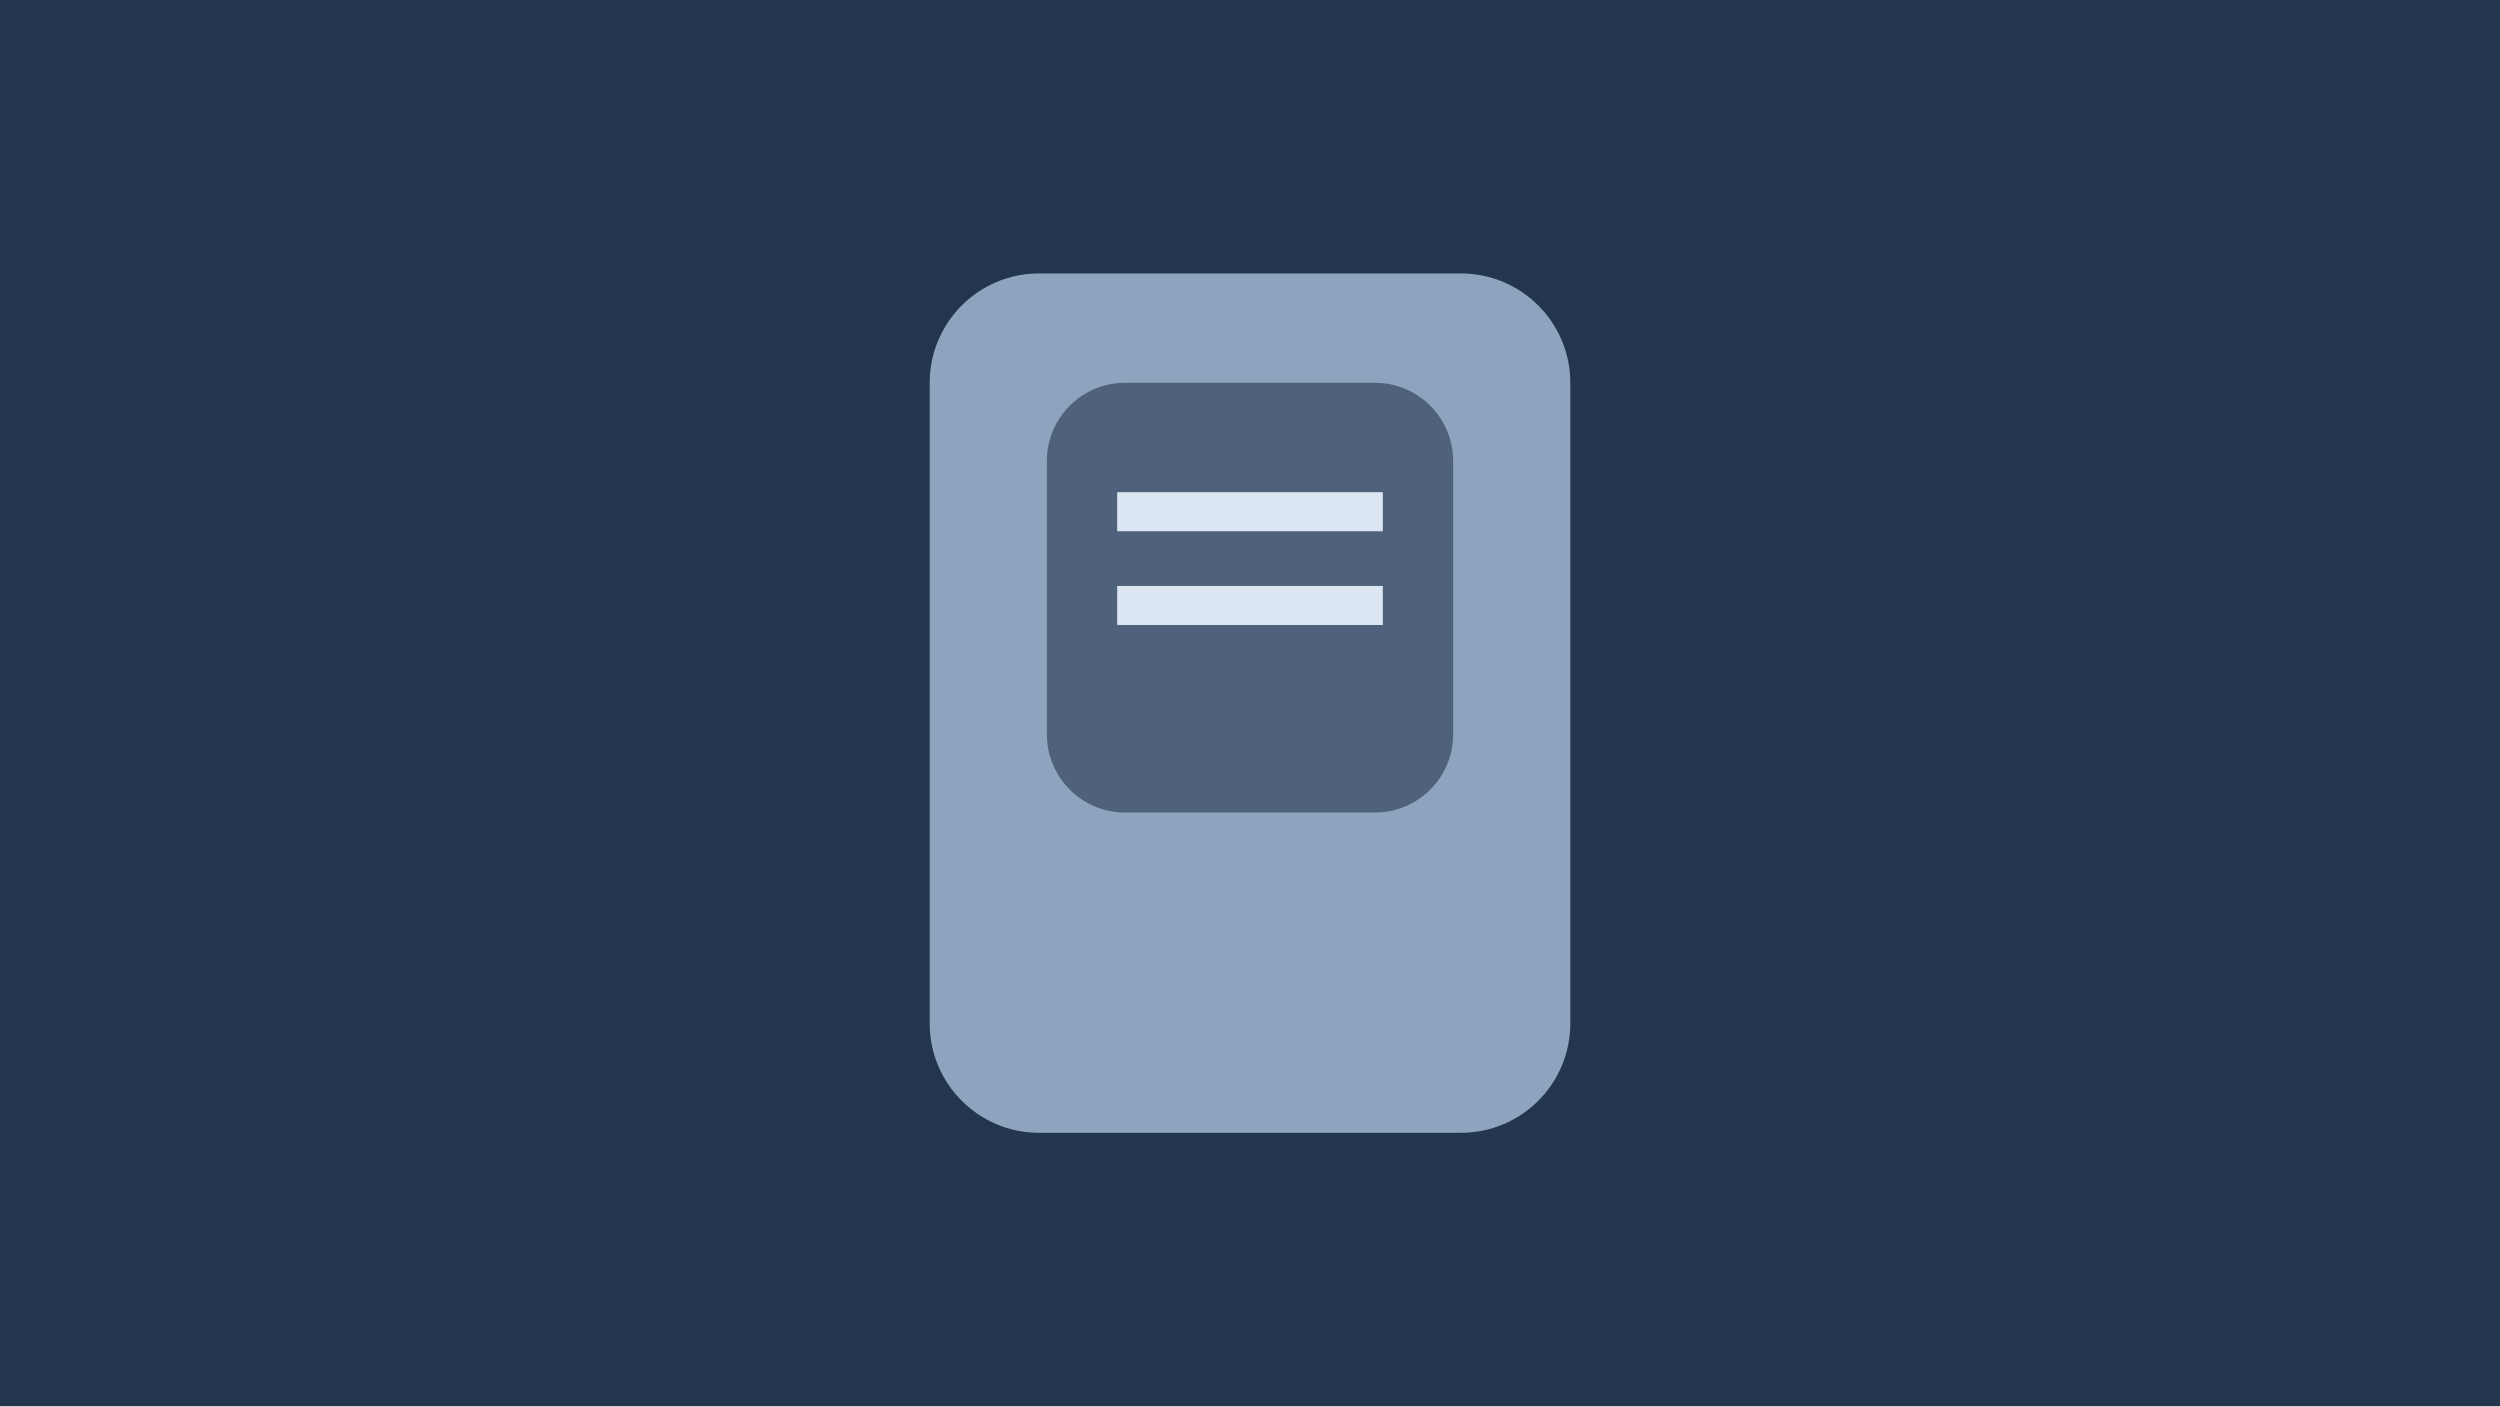
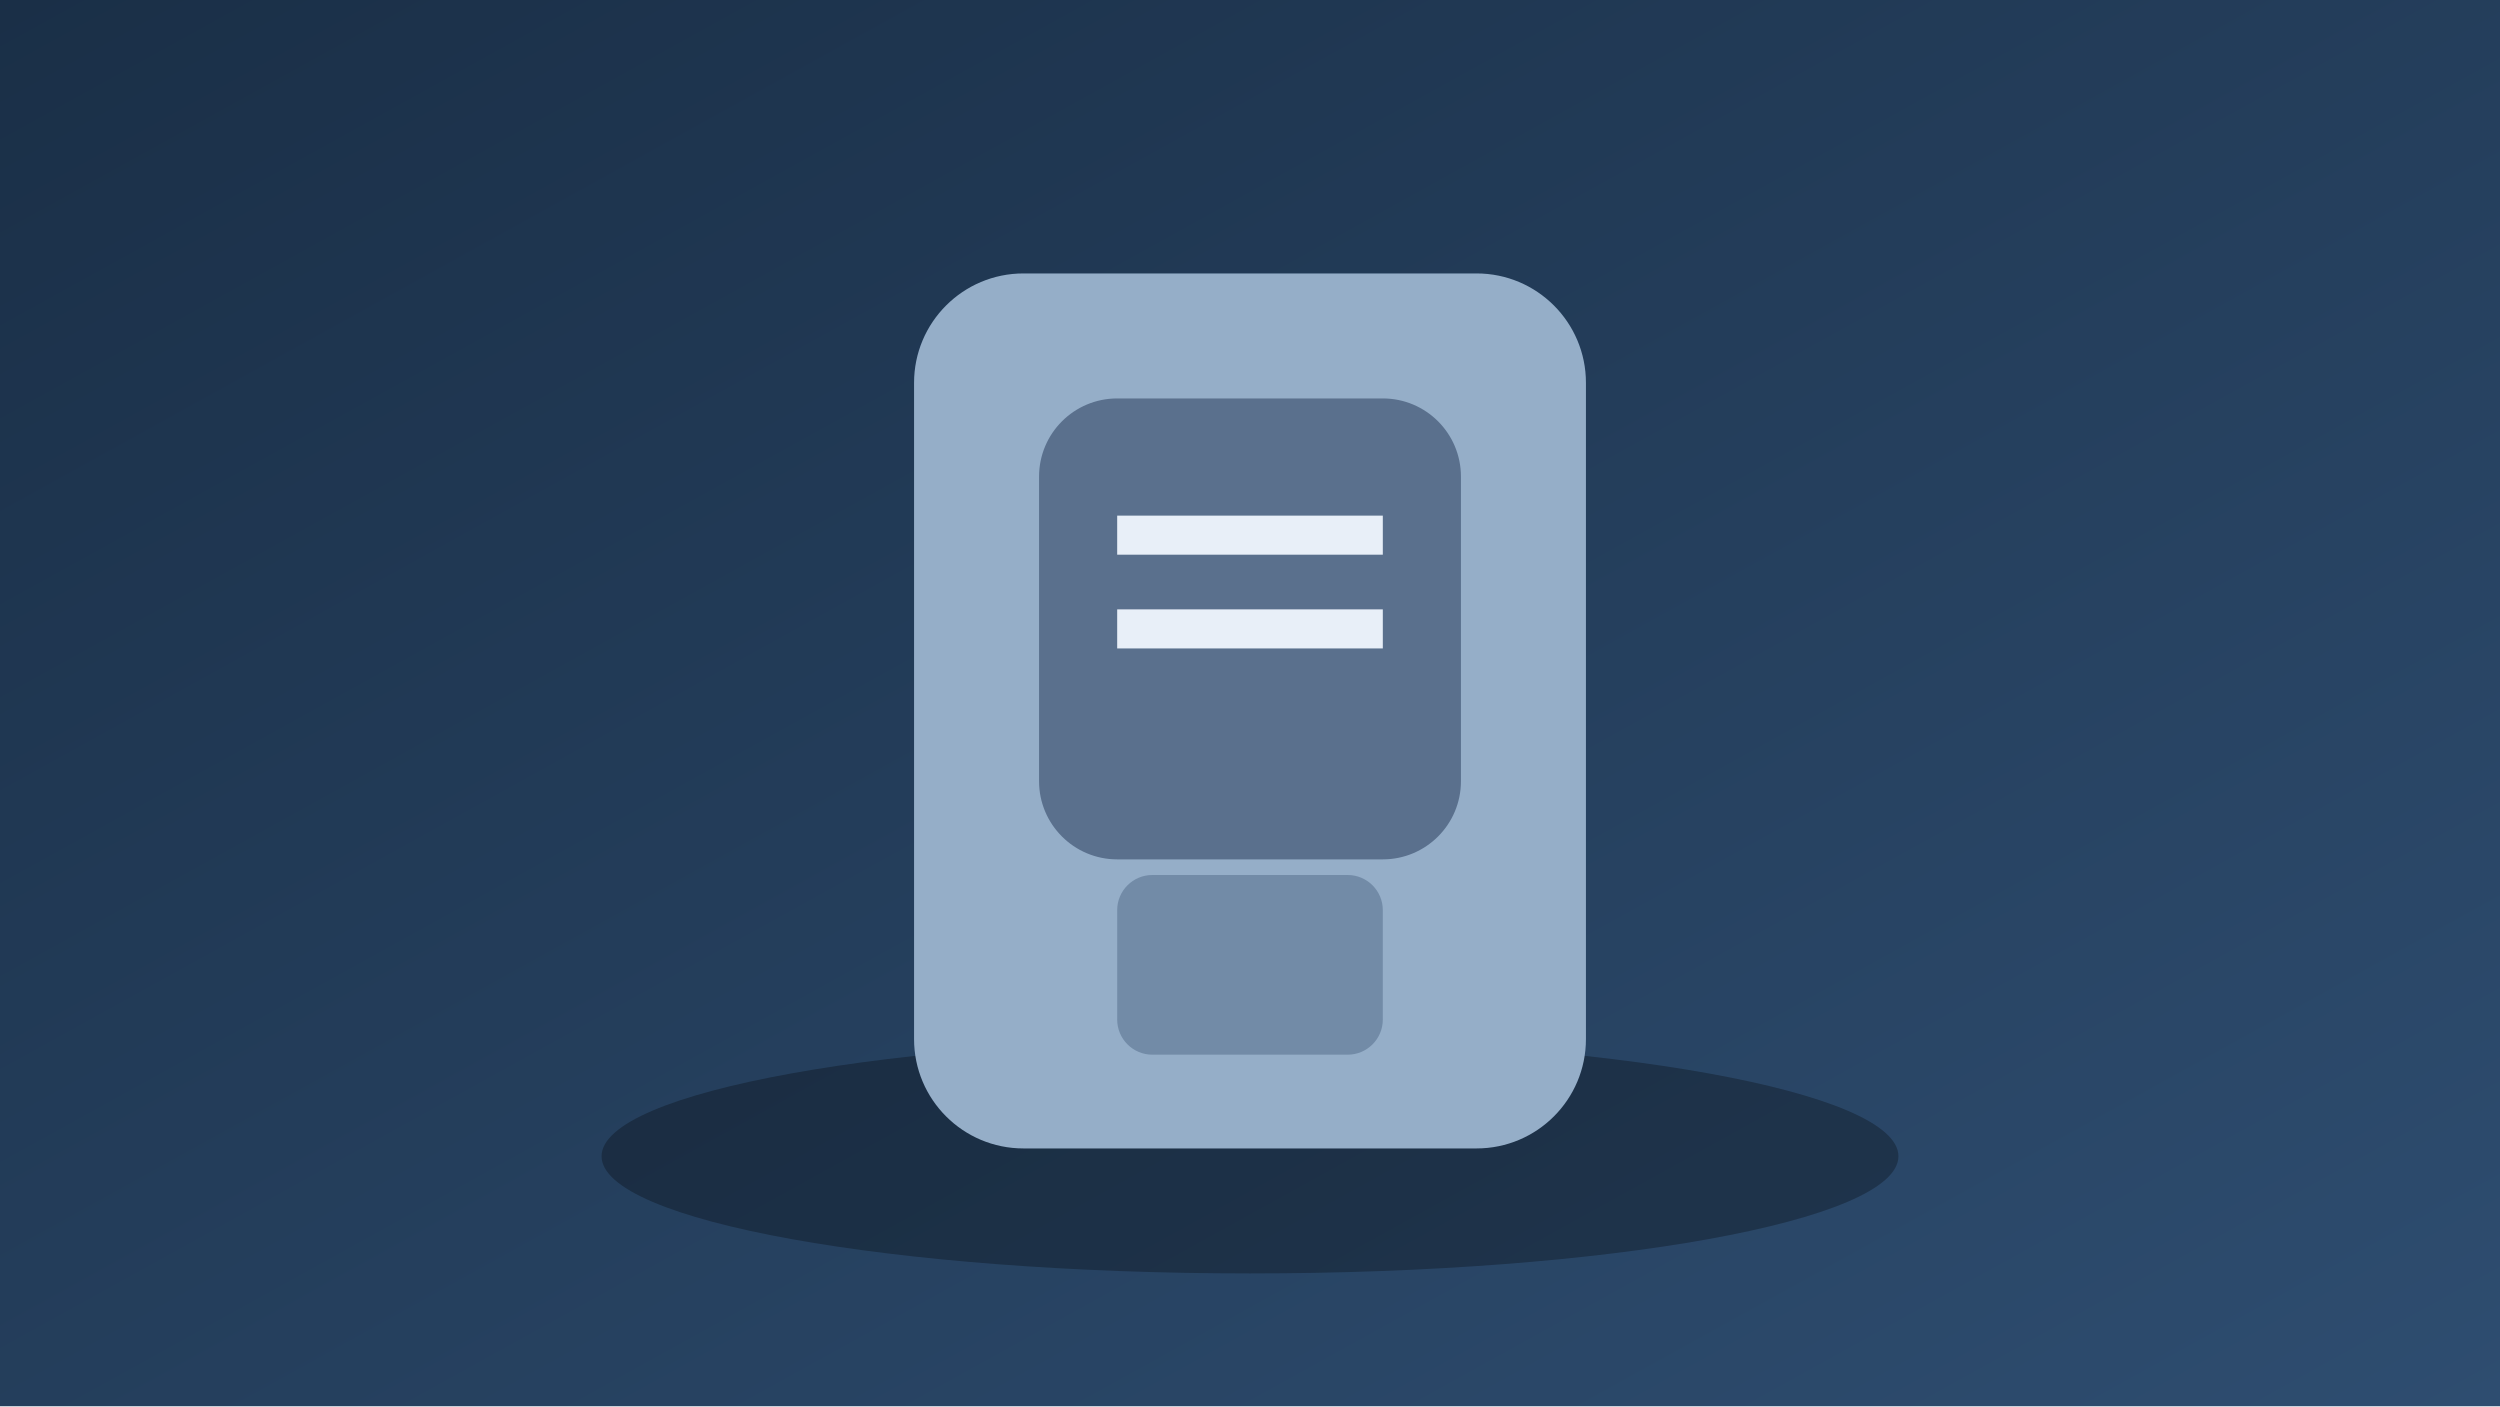
<svg xmlns="http://www.w3.org/2000/svg" width="640" height="360" viewBox="0 0 640 360">
-   <rect width="640" height="360" fill="#22364d" />
-   <rect x="238" y="70" width="164" height="220" rx="28" fill="#8ea3bd" />
-   <rect x="268" y="98" width="104" height="110" rx="20" fill="#4e627b" />
-   <rect x="286" y="126" width="68" height="10" fill="#dce6f2" />
-   <rect x="286" y="150" width="68" height="10" fill="#dce6f2" />
+   <defs>
+     <linearGradient id="bg" x1="0" y1="0" x2="1" y2="1">
+       <stop offset="0%" stop-color="#1a2f47" />
+       <stop offset="100%" stop-color="#2e4d70" />
+     </linearGradient>
+   </defs>
+   <rect width="640" height="360" fill="url(#bg)" />
+   <ellipse cx="320" cy="296" rx="166" ry="30" fill="rgba(0,0,0,0.28)" />
+   <rect x="234" y="70" width="172" height="224" rx="28" fill="#95aec8" />
+   <rect x="266" y="102" width="108" height="118" rx="20" fill="#5a708d" />
+   <rect x="286" y="132" width="68" height="10" fill="#e8eff8" />
+   <rect x="286" y="156" width="68" height="10" fill="#e8eff8" />
+   <rect x="286" y="224" width="68" height="46" rx="9" fill="#728ba7" />
</svg>
